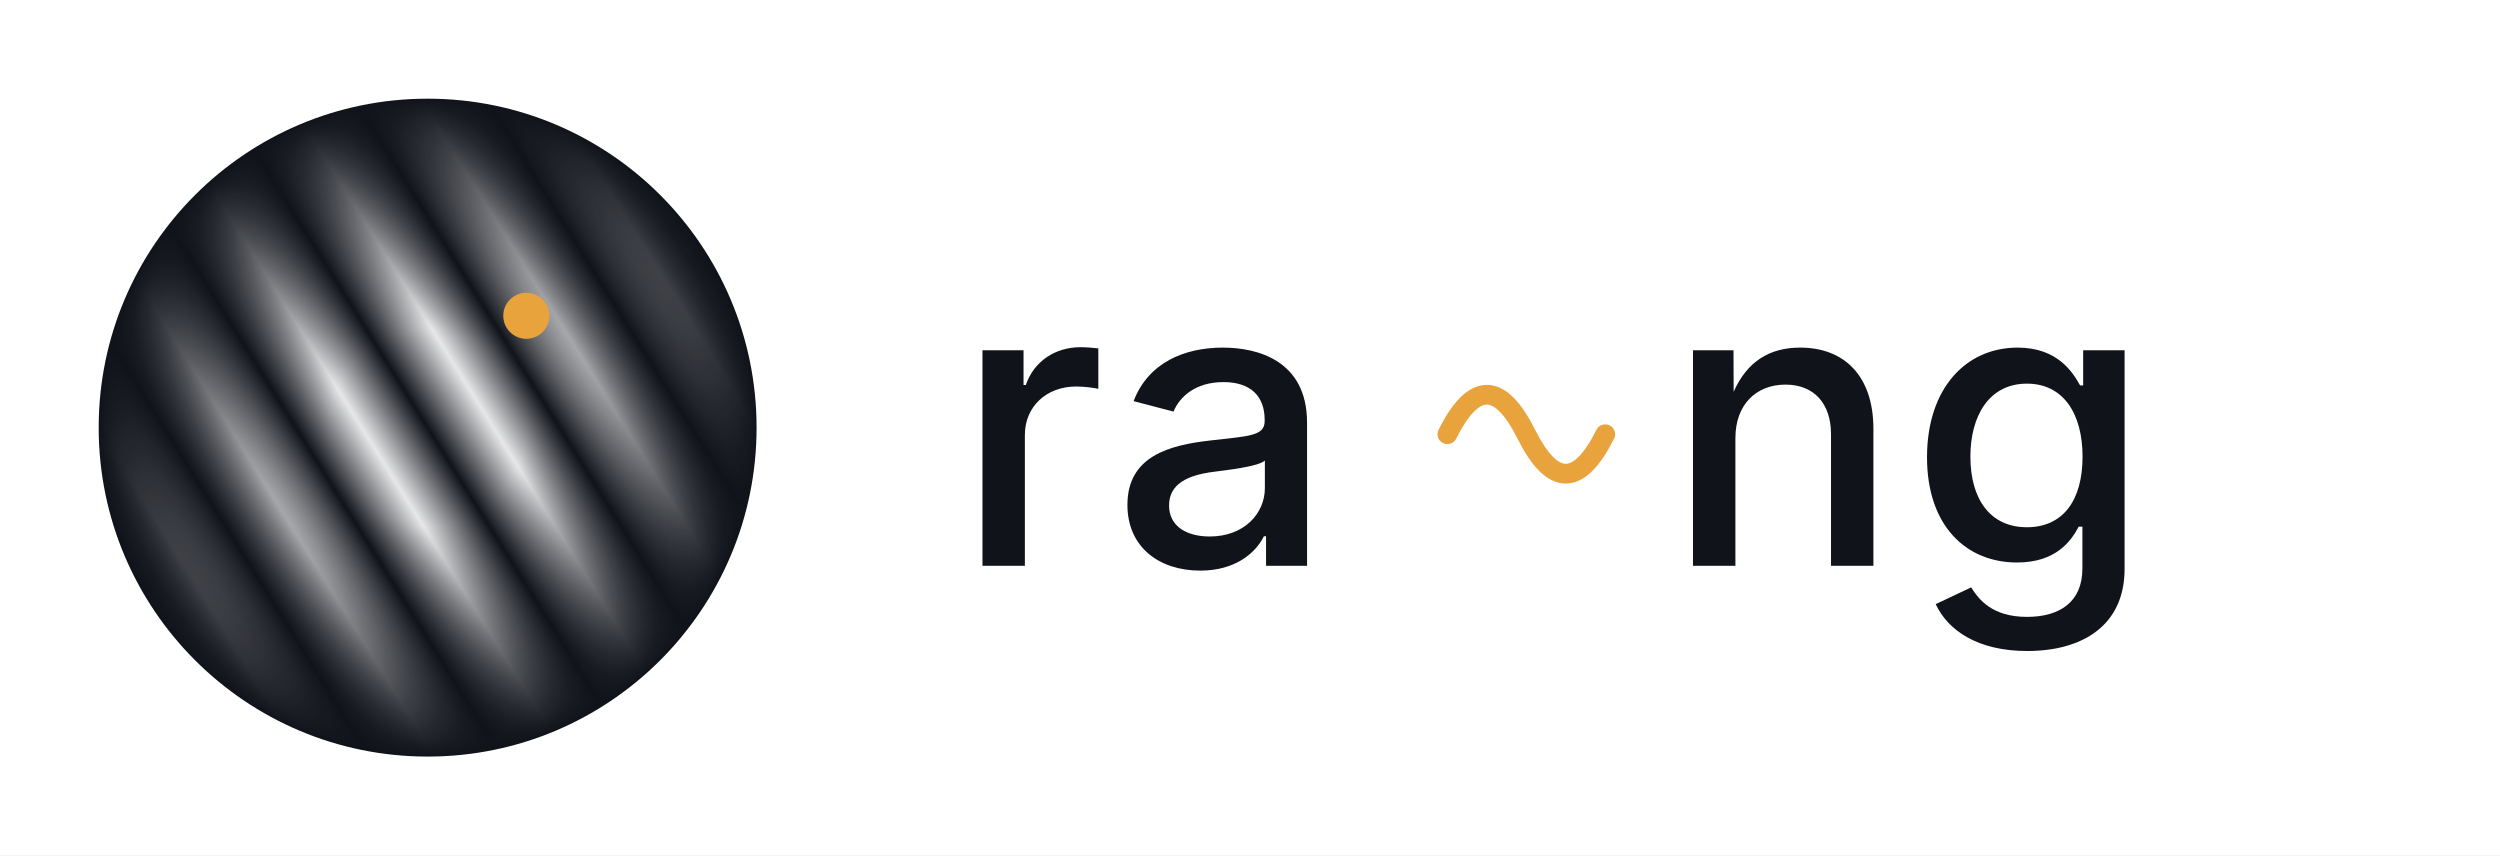
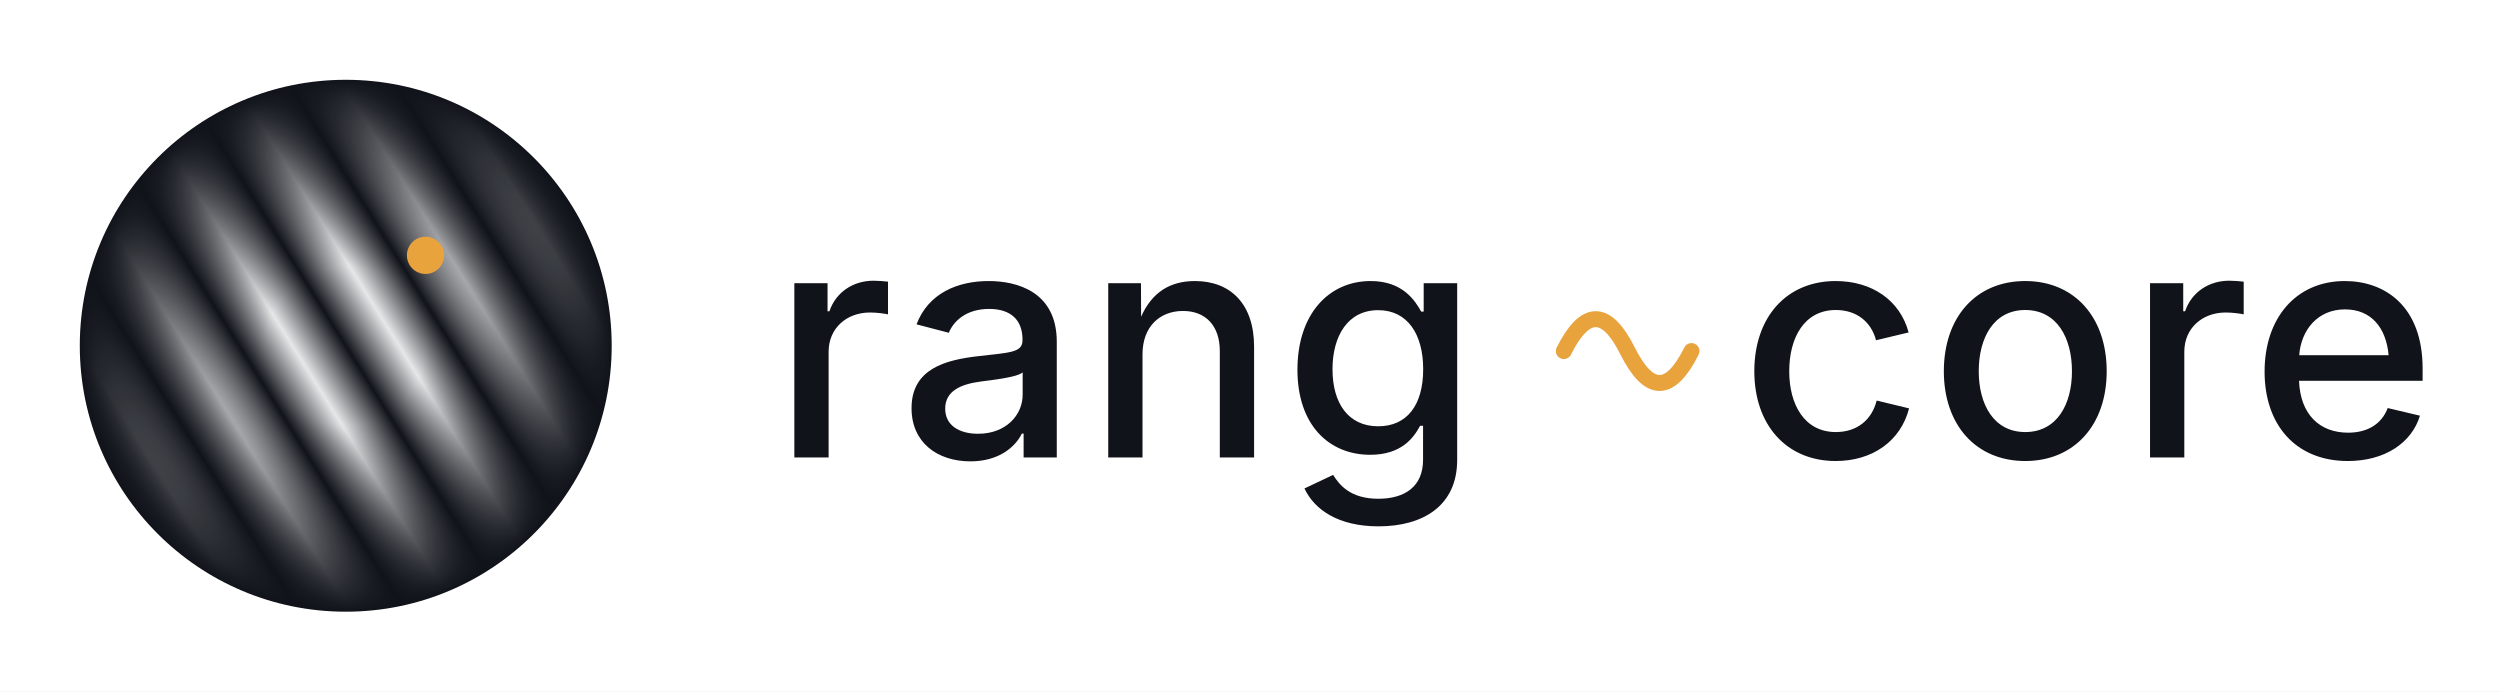
- <svg xmlns="http://www.w3.org/2000/svg" viewBox="0 0 760 260" width="760" height="260">
+ <svg xmlns="http://www.w3.org/2000/svg" viewBox="0 0 940 260" width="940" height="260">
  <defs>
    <clipPath id="disc">
      <circle cx="0" cy="0" r="100" />
    </clipPath>
    <linearGradient id="fr" gradientUnits="userSpaceOnUse" x1="0" y1="0" x2="34" y2="0" spreadMethod="repeat" gradientTransform="rotate(-32)">
      <stop offset="0" stop-color="#ffffff" stop-opacity="0" />
      <stop offset="0.5" stop-color="#ffffff" stop-opacity="0.9" />
      <stop offset="1" stop-color="#ffffff" stop-opacity="0" />
    </linearGradient>
    <radialGradient id="env" cx="0" cy="0" r="100" gradientUnits="userSpaceOnUse">
      <stop offset="0.3" stop-color="#ffffff" stop-opacity="1" />
      <stop offset="1" stop-color="#ffffff" stop-opacity="0" />
    </radialGradient>
    <mask id="envm">
      <circle cx="0" cy="0" r="100" fill="url(#env)" />
    </mask>
  </defs>
-   <rect x="0" y="0" width="760" height="260" fill="#ffffff" />
+   <rect x="0" y="0" width="940" height="260" fill="#ffffff" />
  <g transform="translate(130 130)">
    <circle cx="0" cy="0" r="100" fill="#10131a" />
    <g clip-path="url(#disc)" mask="url(#envm)">
      <rect x="-110" y="-110" width="220" height="220" fill="url(#fr)" />
    </g>
    <circle cx="30" cy="-34" r="7" fill="#e8a33d" />
  </g>
  <g transform="translate(290 172)">
-     <text x="0" y="0" font-family="Inter, 'Helvetica Neue', 'Segoe UI', Arial, sans-serif" font-weight="500" font-size="120" letter-spacing="2" fill="#10131a">ra</text>
-     <path d="M150 -40 c 8 -16 16 -16 24 0 s 16 16 24 0" fill="none" stroke="#e8a33d" stroke-width="6" stroke-linecap="round" />
-     <text x="216" y="0" font-family="Inter, 'Helvetica Neue', 'Segoe UI', Arial, sans-serif" font-weight="500" font-size="120" letter-spacing="2" fill="#10131a">ng</text>
+     <text x="0" y="0" font-family="Inter, 'Helvetica Neue', 'Segoe UI', Arial, sans-serif" font-weight="500" font-size="120" letter-spacing="2" fill="#10131a">rang</text>
+     <path d="M298 -40 c 8 -16 16 -16 24 0 s 16 16 24 0" fill="none" stroke="#e8a33d" stroke-width="6" stroke-linecap="round" />
+     <text x="364" y="0" font-family="Inter, 'Helvetica Neue', 'Segoe UI', Arial, sans-serif" font-weight="500" font-size="120" letter-spacing="2" fill="#10131a">core</text>
  </g>
</svg>
